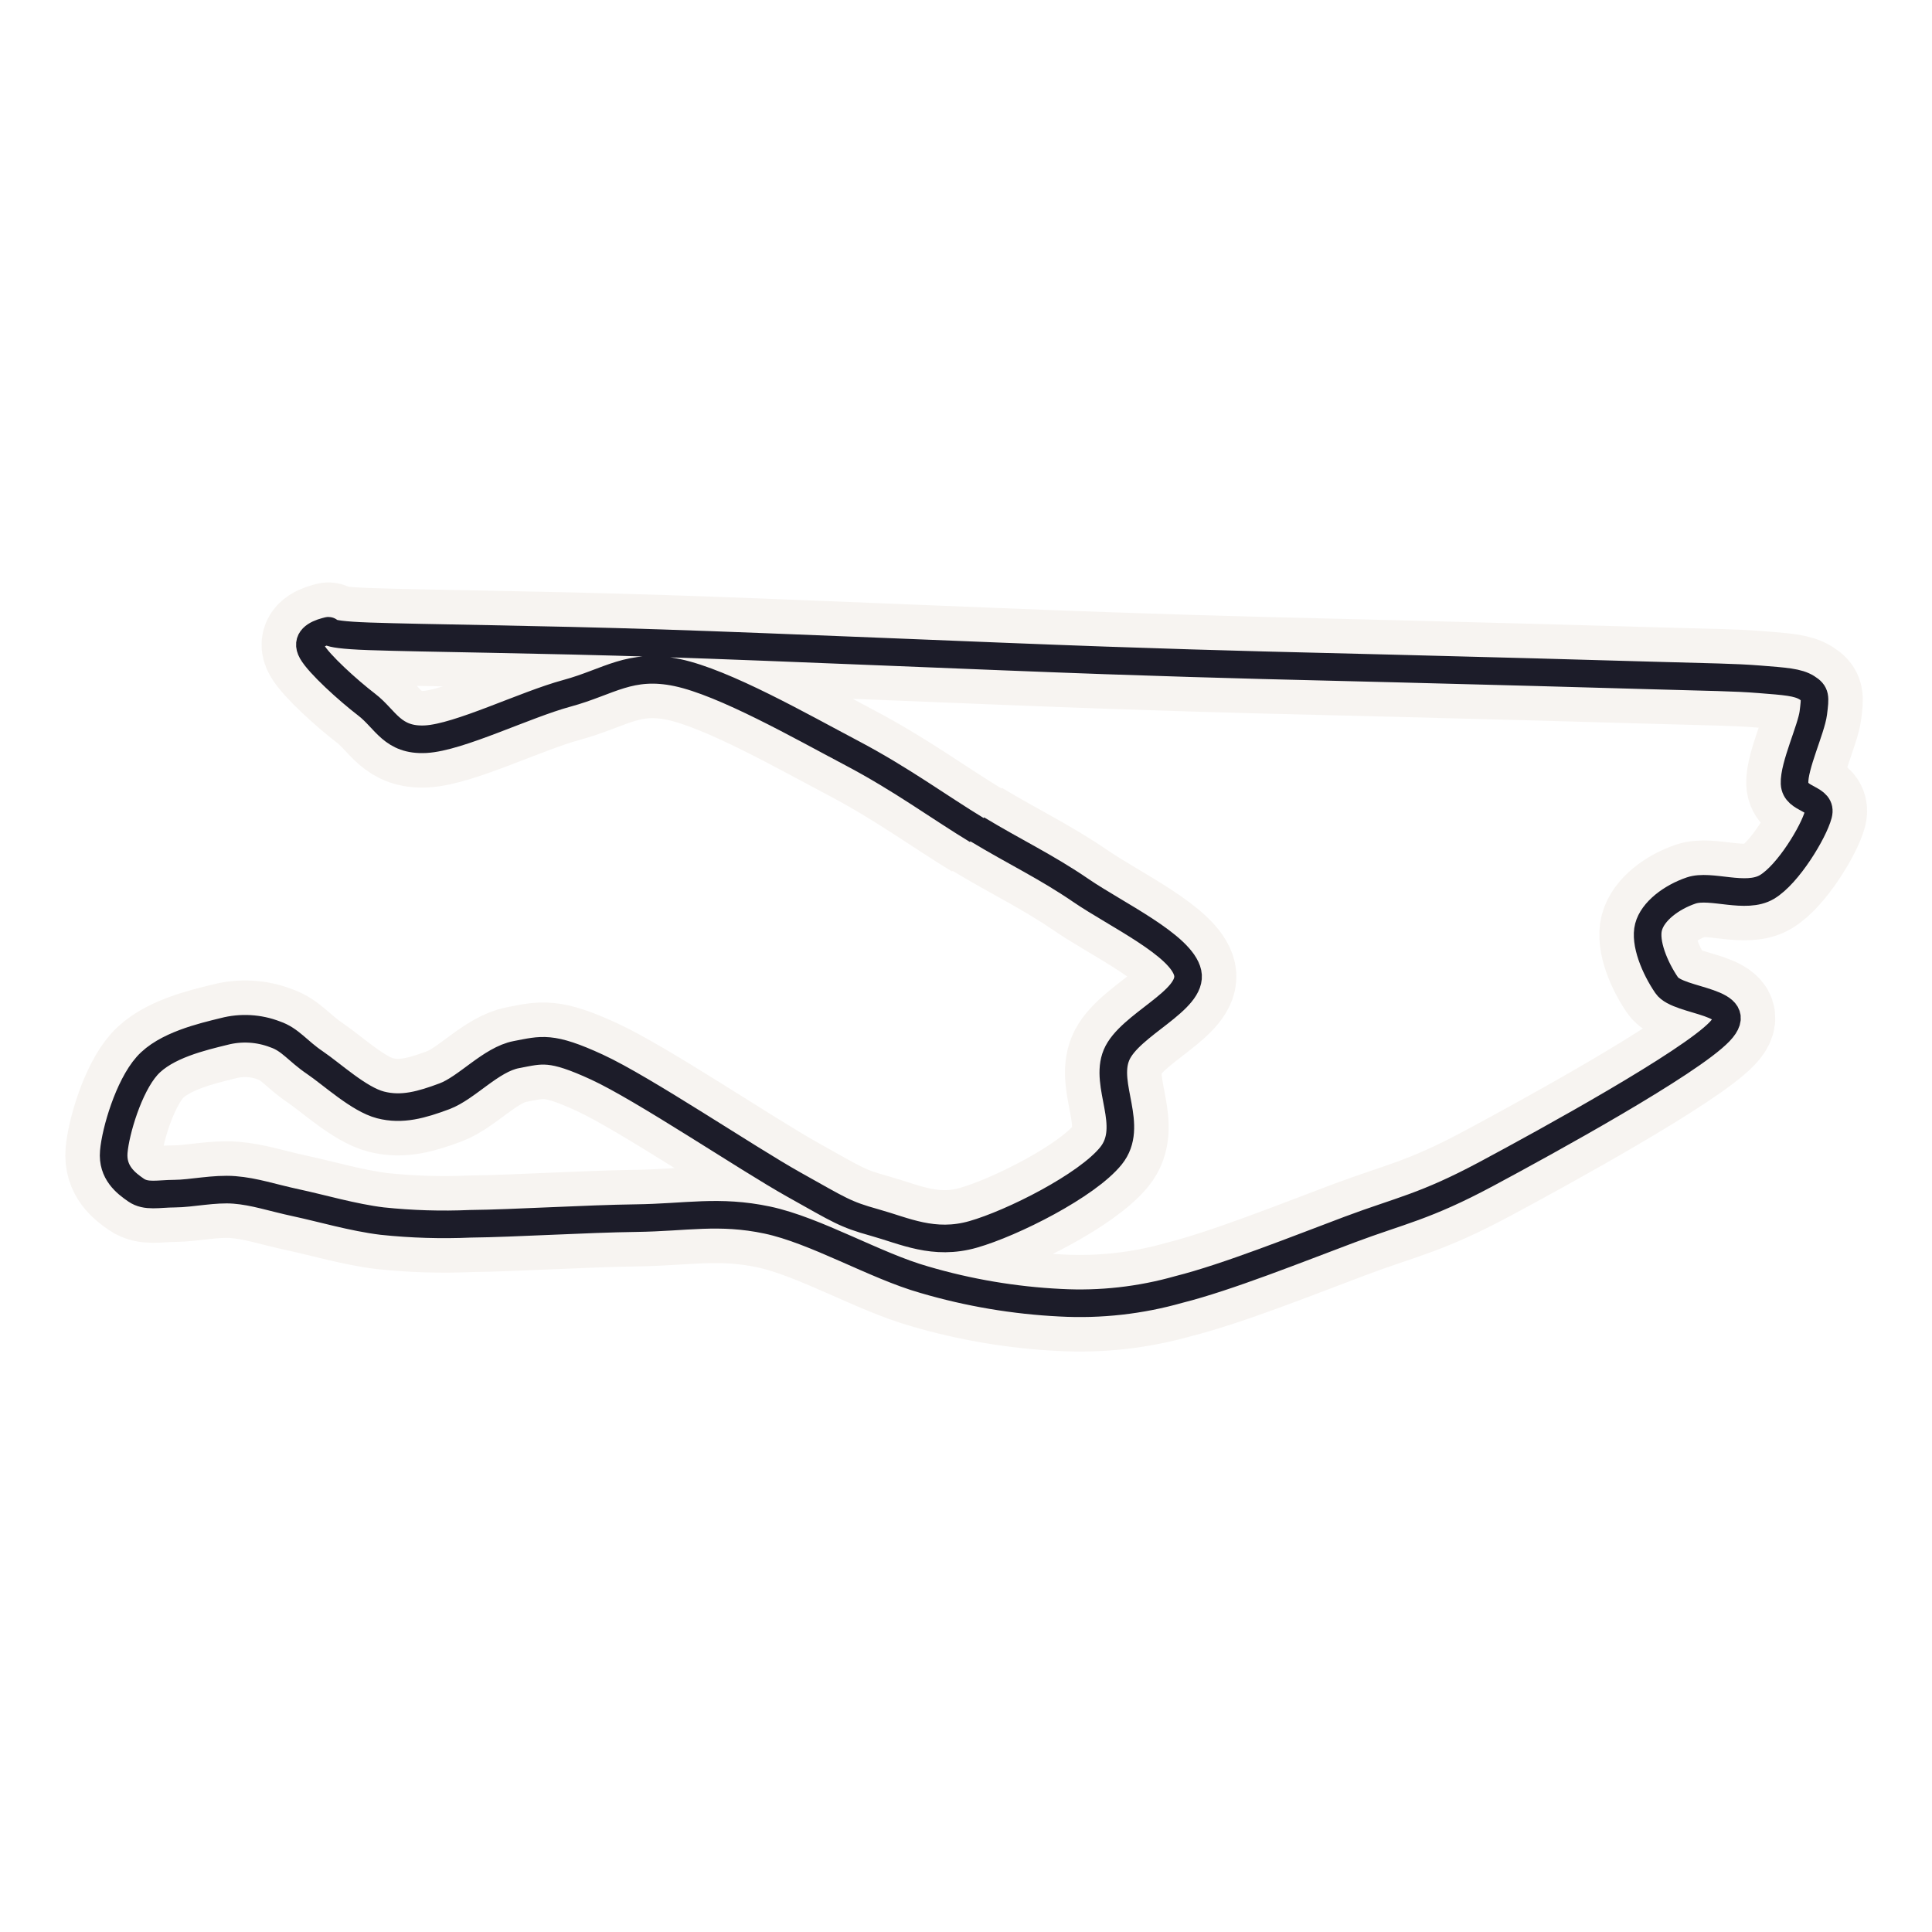
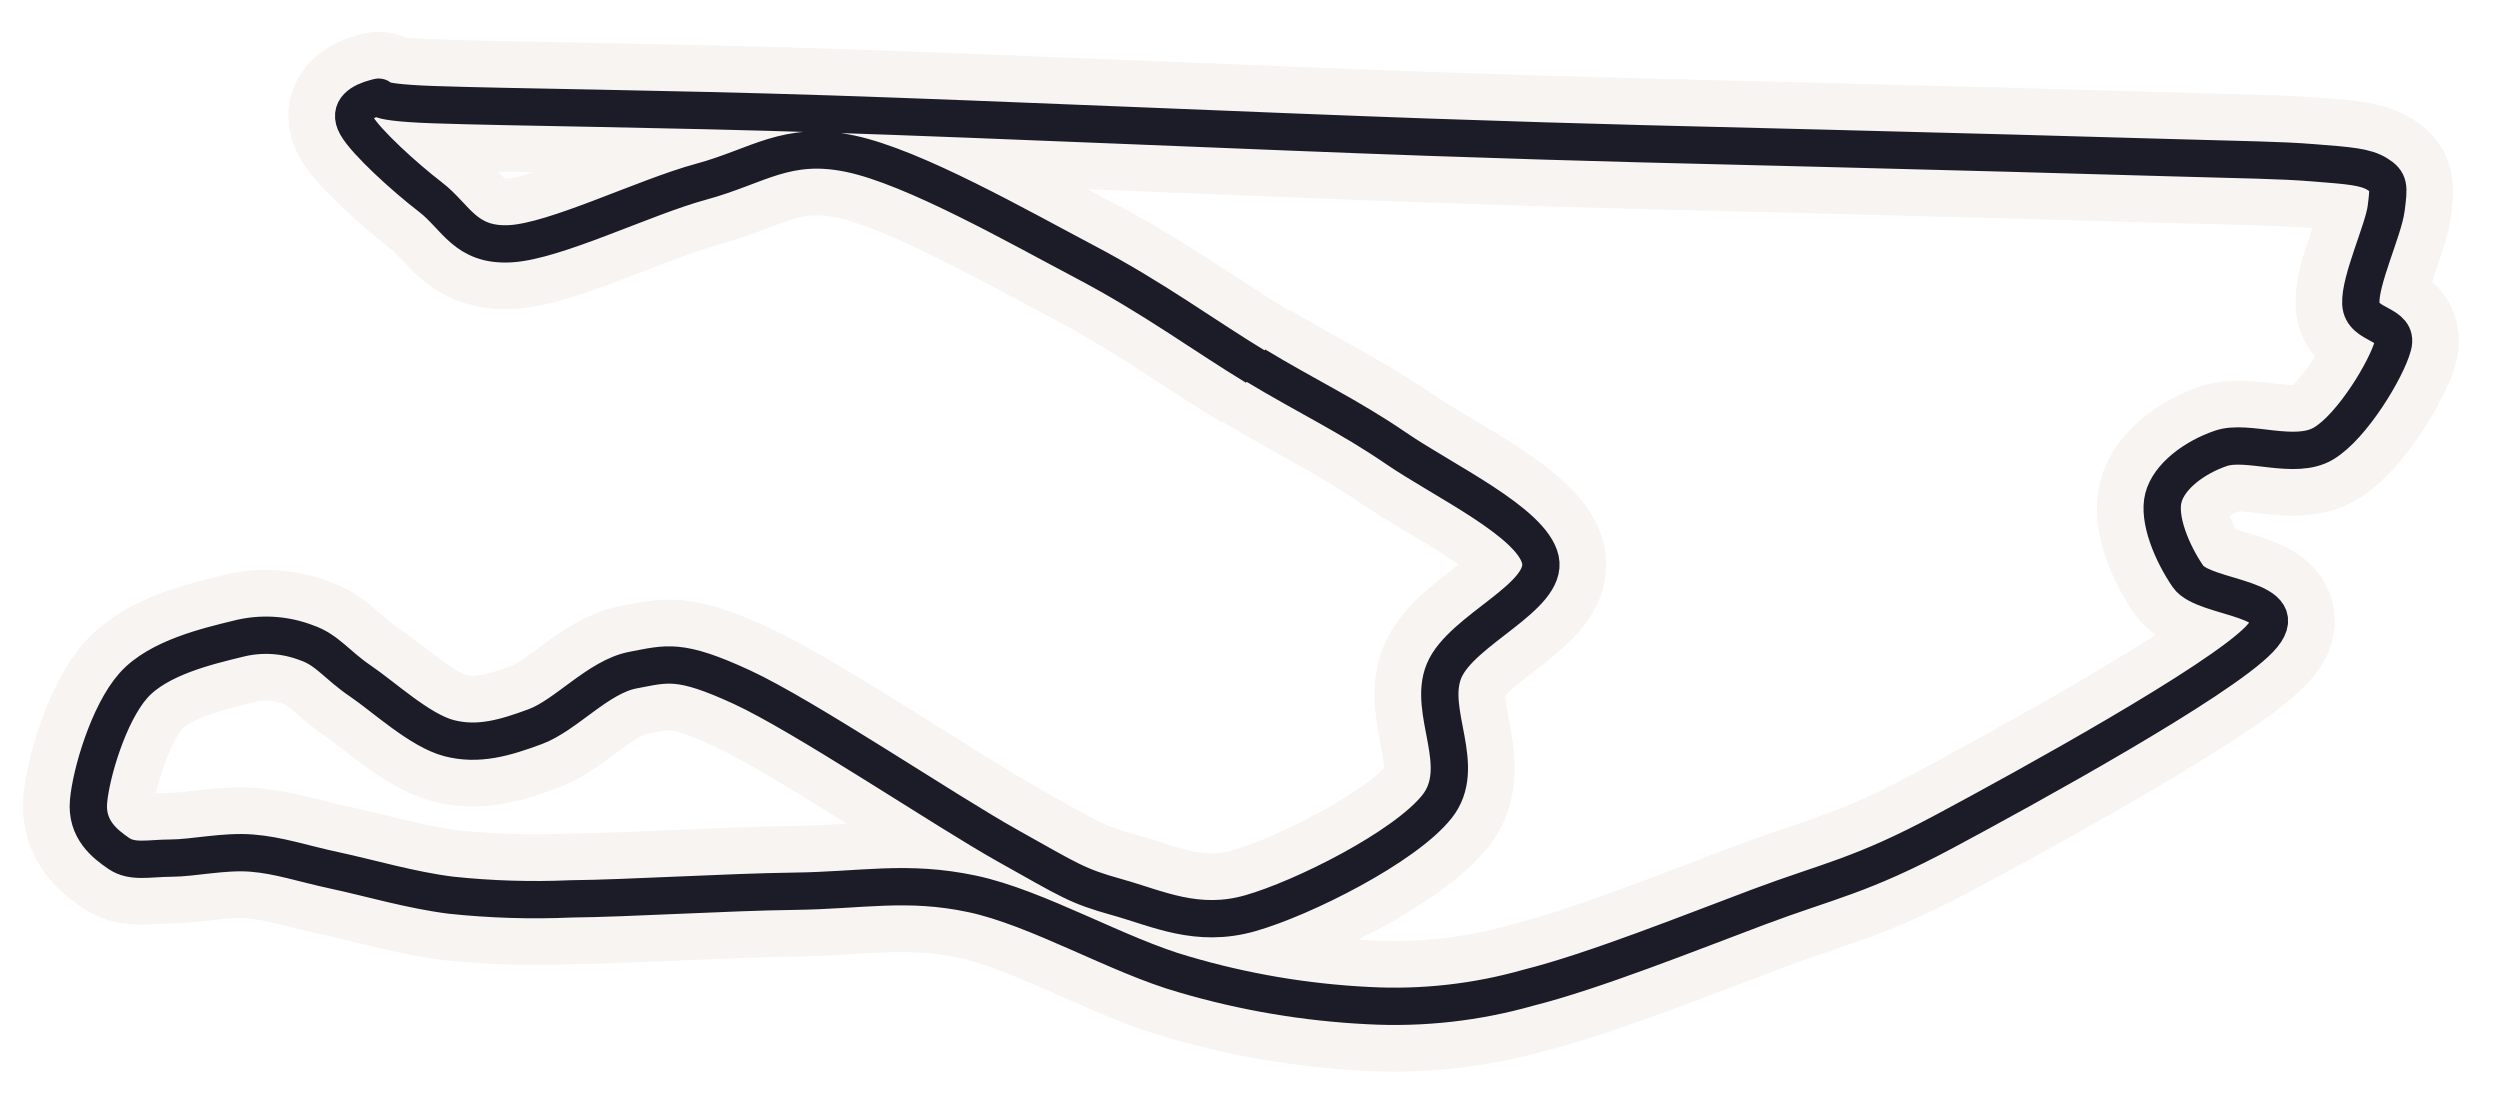
- <svg xmlns="http://www.w3.org/2000/svg" viewBox="0 0 280 280">
-   <defs>
-     <style>.aa4b445a-a254-4af0-848c-0ee3c2c099a2,.eb271e75-9e59-4547-ab4f-80e0d9cbc2a5{fill:none;}.eb271e75-9e59-4547-ab4f-80e0d9cbc2a5{stroke:#f7f4f1;stroke-width:14px;}.aa4b445a-a254-4af0-848c-0ee3c2c099a2{stroke:#1c1c29;stroke-width:4px;}</style>
-   </defs>
-   <g id="b8bba64b-195f-4c78-9818-cc5545c385bd" data-name="Large">
-     <path id="bd1167cf-0a0d-4b17-9a4e-becde6410ab8" data-name="track" class="eb271e75-9e59-4547-ab4f-80e0d9cbc2a5" d="M141.59,120.17c5.55,3.35,10,5.42,15.07,8.89S171.26,137,172.13,141s-8.47,7.49-10.32,11.9,2.68,10.28-.79,14.6-14.31,9.78-20,11.4-9.92-.51-14.26-1.72-5-1.75-11.74-5.52-21.79-13.91-28.49-17-8-2.52-11.69-1.82-7.17,4.83-10.45,6.05-6.13,2.05-9.25,1.24-7-4.43-9.51-6.13-3.55-3.34-5.75-4.09a12.1,12.1,0,0,0-7.42-.42c-3.09.76-8.5,2-11.16,5s-4.55,9.43-4.81,12.43,1.76,4.55,3.23,5.56,3.23.52,5.61.51,5.7-.77,8.64-.54,5.45,1.12,9,1.88,8.22,2.13,12.42,2.64a86.2,86.2,0,0,0,12.81.39c6.13-.06,16.81-.73,24-.82s12-1.2,19,.28,15.67,6.64,22.74,8.64a84.68,84.68,0,0,0,19.74,3.34,52.47,52.47,0,0,0,17.17-1.92c7-1.76,17.26-5.87,24.69-8.66s10.94-3.3,19.89-8.09,29.43-16.06,33.79-20.62-5.94-4.19-7.67-6.72-3.23-6.15-2.63-8.44,3.32-4.32,6.17-5.29,7.92,1.32,11-.52,6.77-8,7.43-10.49-3.32-2-3.44-4.5,2.43-7.91,2.72-10.23.36-2.84-.94-3.65-3.1-.92-6.87-1.22-6.95-.3-15.73-.56-23.77-.67-36.94-1-24.35-.56-42.11-1.18-46.64-1.91-64.43-2.49-34.19-.72-42.28-1-4.9-1.08-6.28-.71-3,1.17-2,2.94,5.18,5.57,7.93,7.68,3.71,5.26,8.55,5,14.37-5,20.46-6.65,9.16-4.44,16-3,18,7.82,25.25,11.64,12.67,7.85,18.2,11.2" />
-     <path id="bf18fed5-3b1f-4fc2-b847-fdec53a65312" data-name="track" class="aa4b445a-a254-4af0-848c-0ee3c2c099a2" d="M141.59,120.17c5.55,3.35,10,5.42,15.07,8.89S171.26,137,172.13,141s-8.47,7.49-10.32,11.9,2.68,10.28-.79,14.6-14.31,9.78-20,11.4-9.92-.51-14.26-1.72-5-1.75-11.74-5.52-21.79-13.91-28.49-17-8-2.52-11.69-1.82-7.17,4.83-10.45,6.05-6.13,2.05-9.25,1.24-7-4.43-9.51-6.13-3.55-3.34-5.75-4.09a12.1,12.1,0,0,0-7.42-.42c-3.09.76-8.5,2-11.16,5s-4.55,9.43-4.81,12.43,1.76,4.55,3.23,5.56,3.23.52,5.61.51,5.7-.77,8.64-.54,5.45,1.12,9,1.88,8.22,2.13,12.42,2.64a86.2,86.2,0,0,0,12.81.39c6.13-.06,16.81-.73,24-.82s12-1.2,19,.28,15.67,6.64,22.74,8.64a84.68,84.68,0,0,0,19.74,3.34,52.47,52.47,0,0,0,17.17-1.92c7-1.76,17.26-5.87,24.69-8.66s10.94-3.3,19.89-8.09,29.43-16.06,33.79-20.62-5.94-4.19-7.67-6.72-3.23-6.15-2.63-8.44,3.32-4.32,6.17-5.29,7.92,1.32,11-.52,6.77-8,7.43-10.49-3.32-2-3.44-4.5,2.43-7.91,2.72-10.23.36-2.84-.94-3.65-3.1-.92-6.87-1.22-6.95-.3-15.73-.56-23.77-.67-36.94-1-24.35-.56-42.11-1.18-46.64-1.91-64.43-2.49-34.19-.72-42.28-1-4.9-1.08-6.28-.71-3,1.17-2,2.94,5.18,5.57,7.93,7.68,3.71,5.26,8.55,5,14.37-5,20.46-6.65,9.16-4.44,16-3,18,7.82,25.25,11.64,12.67,7.85,18.2,11.2" />
+ <svg xmlns="http://www.w3.org/2000/svg" viewBox="7 81 268 119">
+   <g>
+     <path d="M141.59,120.17c5.55,3.35,10,5.42,15.07,8.89S171.26,137,172.13,141s-8.47,7.49-10.32,11.9,2.68,10.28-.79,14.6-14.31,9.78-20,11.4-9.92-.51-14.26-1.72-5-1.75-11.74-5.52-21.79-13.91-28.49-17-8-2.52-11.69-1.82-7.17,4.83-10.45,6.05-6.13,2.05-9.25,1.24-7-4.43-9.51-6.13-3.55-3.34-5.75-4.09a12.1,12.1,0,0,0-7.42-.42c-3.09.76-8.5,2-11.16,5s-4.55,9.43-4.81,12.43,1.76,4.55,3.23,5.56,3.23.52,5.61.51,5.7-.77,8.64-.54,5.45,1.12,9,1.88,8.22,2.13,12.42,2.64a86.2,86.2,0,0,0,12.81.39c6.13-.06,16.81-.73,24-.82s12-1.2,19,.28,15.67,6.64,22.74,8.64a84.68,84.68,0,0,0,19.74,3.34,52.47,52.47,0,0,0,17.17-1.92c7-1.76,17.26-5.87,24.69-8.66s10.94-3.3,19.89-8.09,29.43-16.06,33.79-20.62-5.94-4.19-7.67-6.72-3.23-6.15-2.63-8.44,3.32-4.32,6.17-5.29,7.92,1.32,11-.52,6.77-8,7.43-10.49-3.32-2-3.44-4.5,2.43-7.91,2.72-10.23.36-2.84-.94-3.65-3.1-.92-6.87-1.22-6.95-.3-15.73-.56-23.77-.67-36.94-1-24.35-.56-42.11-1.18-46.64-1.91-64.43-2.49-34.19-.72-42.28-1-4.9-1.08-6.28-.71-3,1.17-2,2.94,5.18,5.57,7.93,7.68,3.71,5.26,8.55,5,14.37-5,20.46-6.65,9.16-4.44,16-3,18,7.82,25.25,11.64,12.67,7.85,18.2,11.2" fill="none" stroke="#f7f4f1" stroke-width="14" />
+     <path d="M141.59,120.17c5.55,3.35,10,5.42,15.07,8.89S171.26,137,172.13,141s-8.47,7.49-10.32,11.9,2.68,10.28-.79,14.6-14.31,9.78-20,11.4-9.92-.51-14.26-1.72-5-1.75-11.74-5.52-21.79-13.91-28.49-17-8-2.52-11.69-1.82-7.17,4.83-10.45,6.05-6.13,2.05-9.25,1.24-7-4.43-9.51-6.13-3.55-3.34-5.75-4.09a12.1,12.1,0,0,0-7.42-.42c-3.09.76-8.5,2-11.16,5s-4.55,9.43-4.81,12.43,1.76,4.55,3.23,5.56,3.23.52,5.61.51,5.7-.77,8.64-.54,5.45,1.12,9,1.88,8.22,2.13,12.42,2.64a86.2,86.2,0,0,0,12.81.39c6.13-.06,16.81-.73,24-.82s12-1.2,19,.28,15.67,6.64,22.74,8.64a84.68,84.68,0,0,0,19.74,3.34,52.47,52.47,0,0,0,17.17-1.92c7-1.76,17.26-5.87,24.69-8.66s10.94-3.3,19.89-8.09,29.43-16.06,33.79-20.62-5.94-4.19-7.67-6.72-3.23-6.15-2.63-8.44,3.32-4.32,6.17-5.29,7.92,1.32,11-.52,6.77-8,7.43-10.49-3.32-2-3.44-4.5,2.43-7.91,2.72-10.23.36-2.84-.94-3.65-3.1-.92-6.87-1.22-6.95-.3-15.73-.56-23.77-.67-36.94-1-24.35-.56-42.11-1.18-46.64-1.91-64.43-2.49-34.19-.72-42.28-1-4.9-1.08-6.28-.71-3,1.17-2,2.94,5.18,5.57,7.93,7.68,3.71,5.26,8.55,5,14.37-5,20.46-6.65,9.16-4.44,16-3,18,7.82,25.25,11.64,12.67,7.85,18.2,11.2" fill="none" stroke="#1c1c29" stroke-width="4" />
  </g>
</svg>
